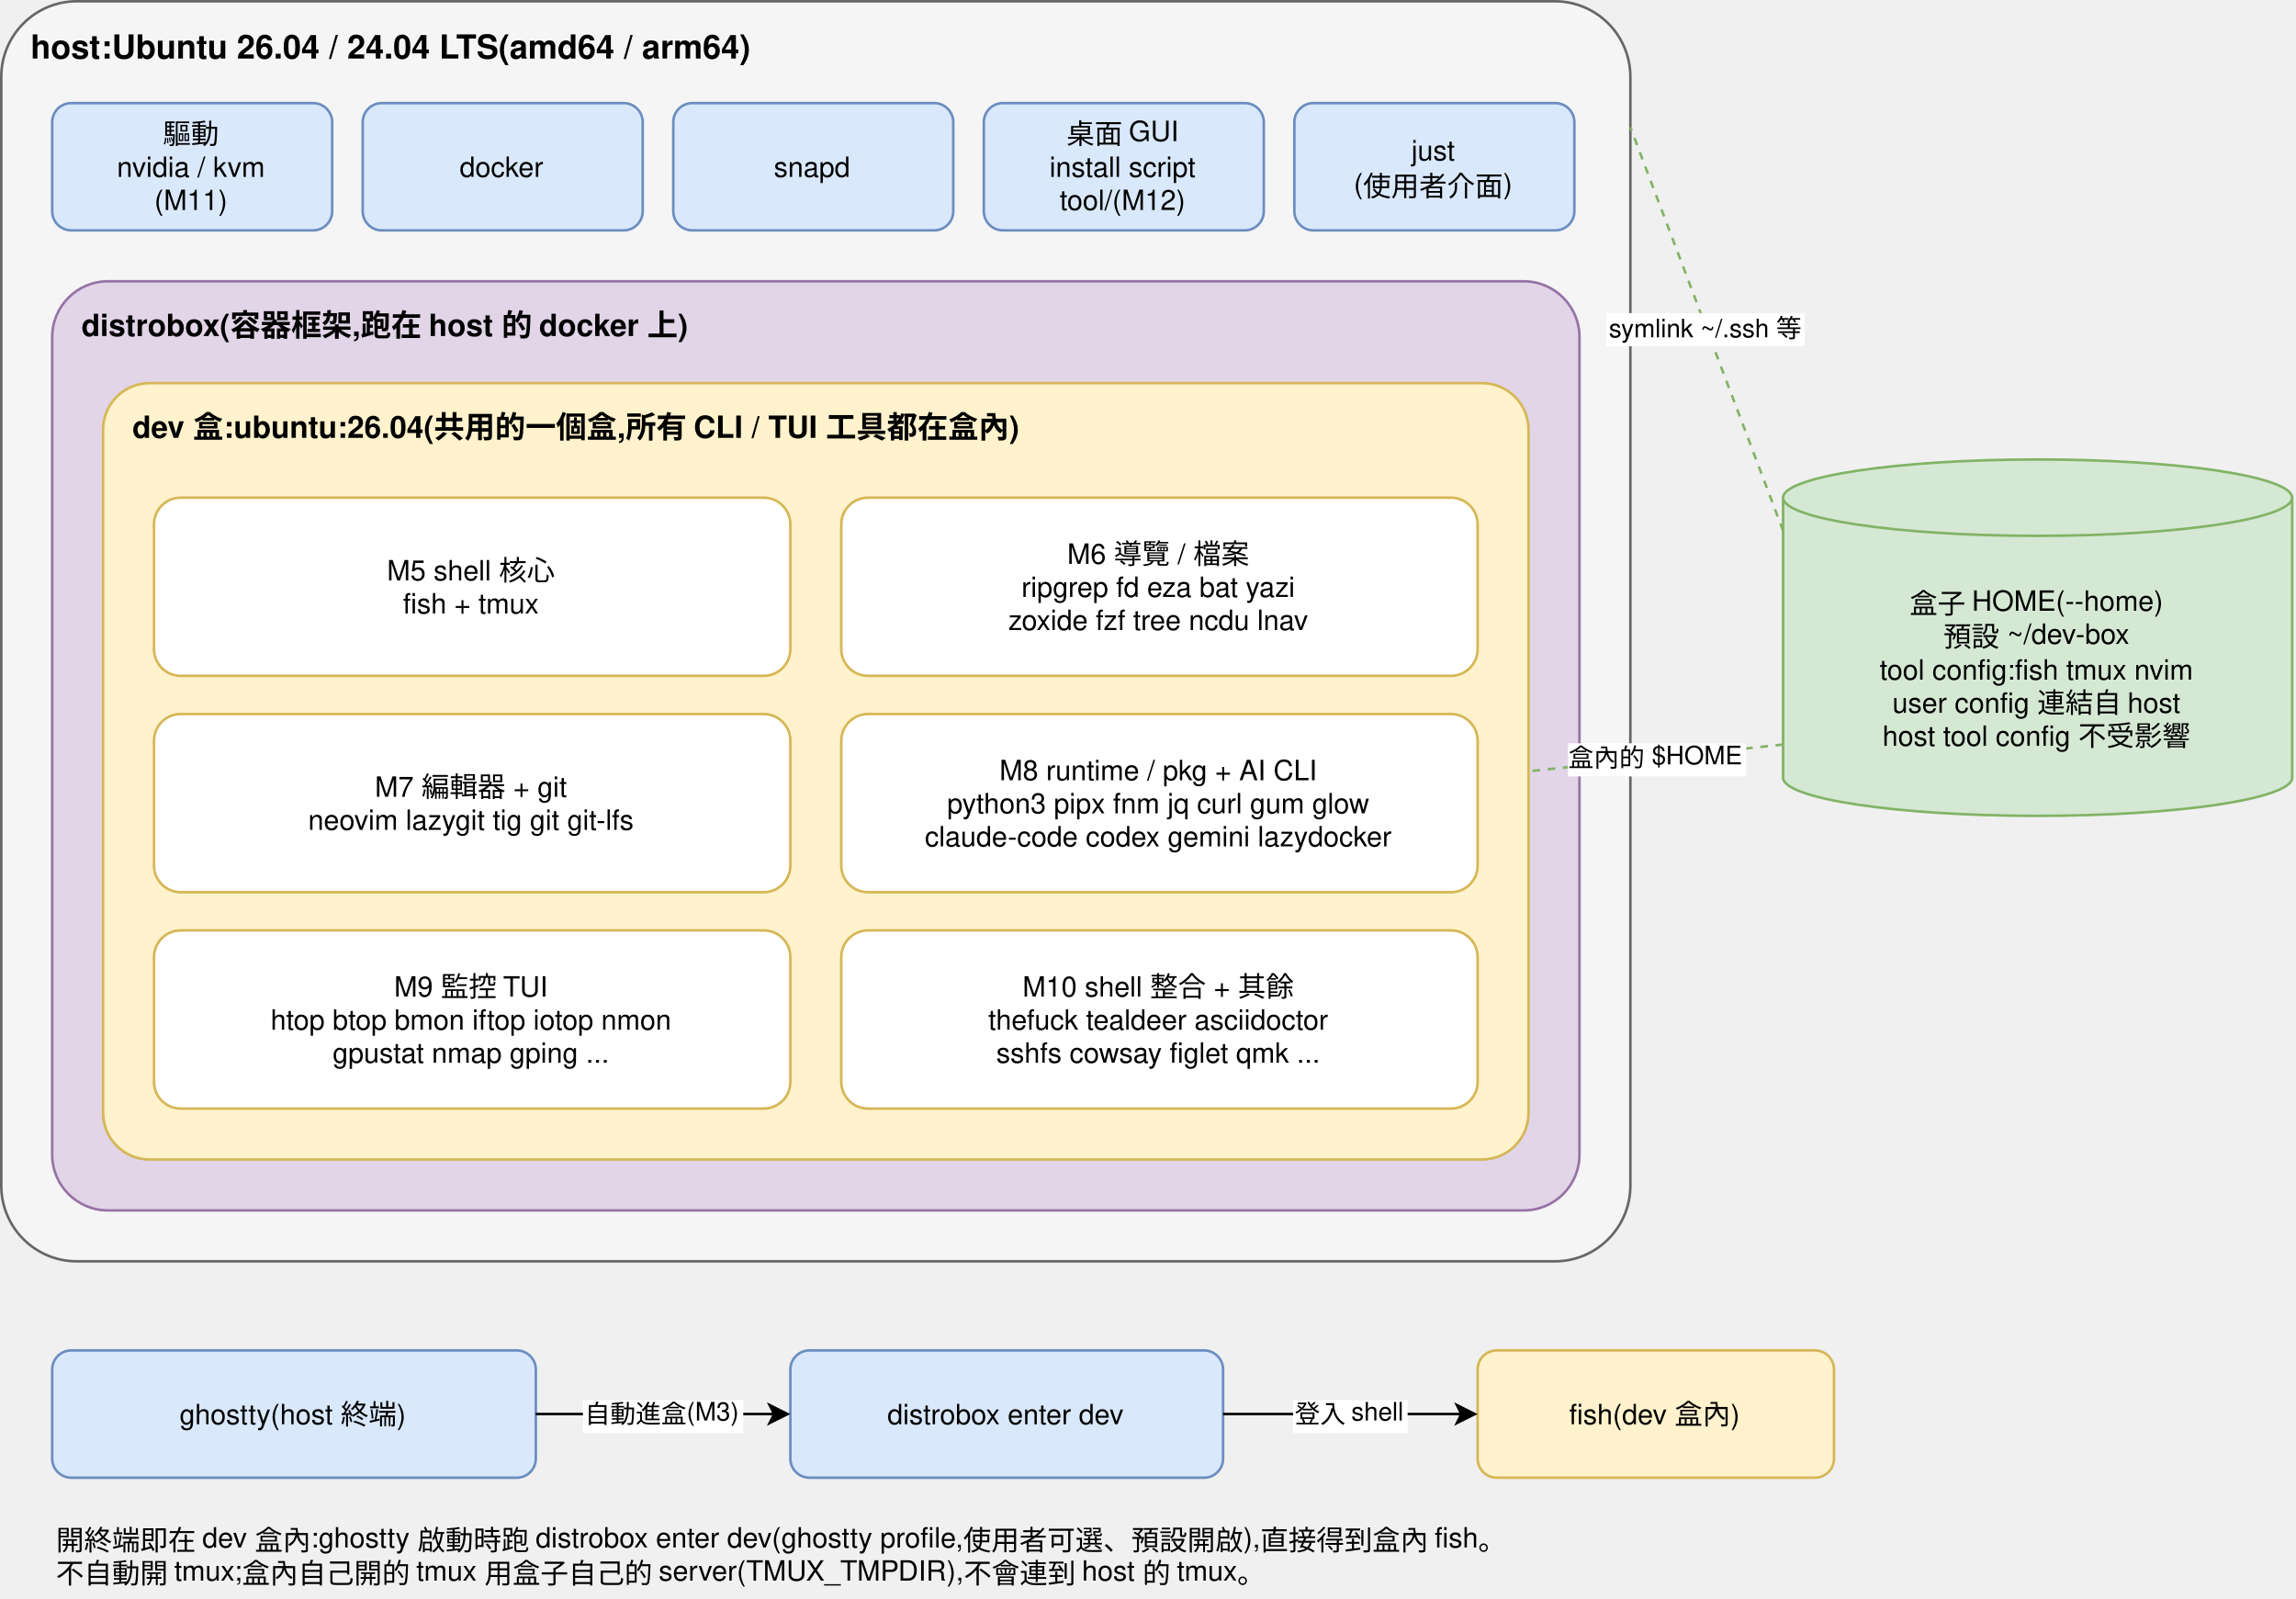
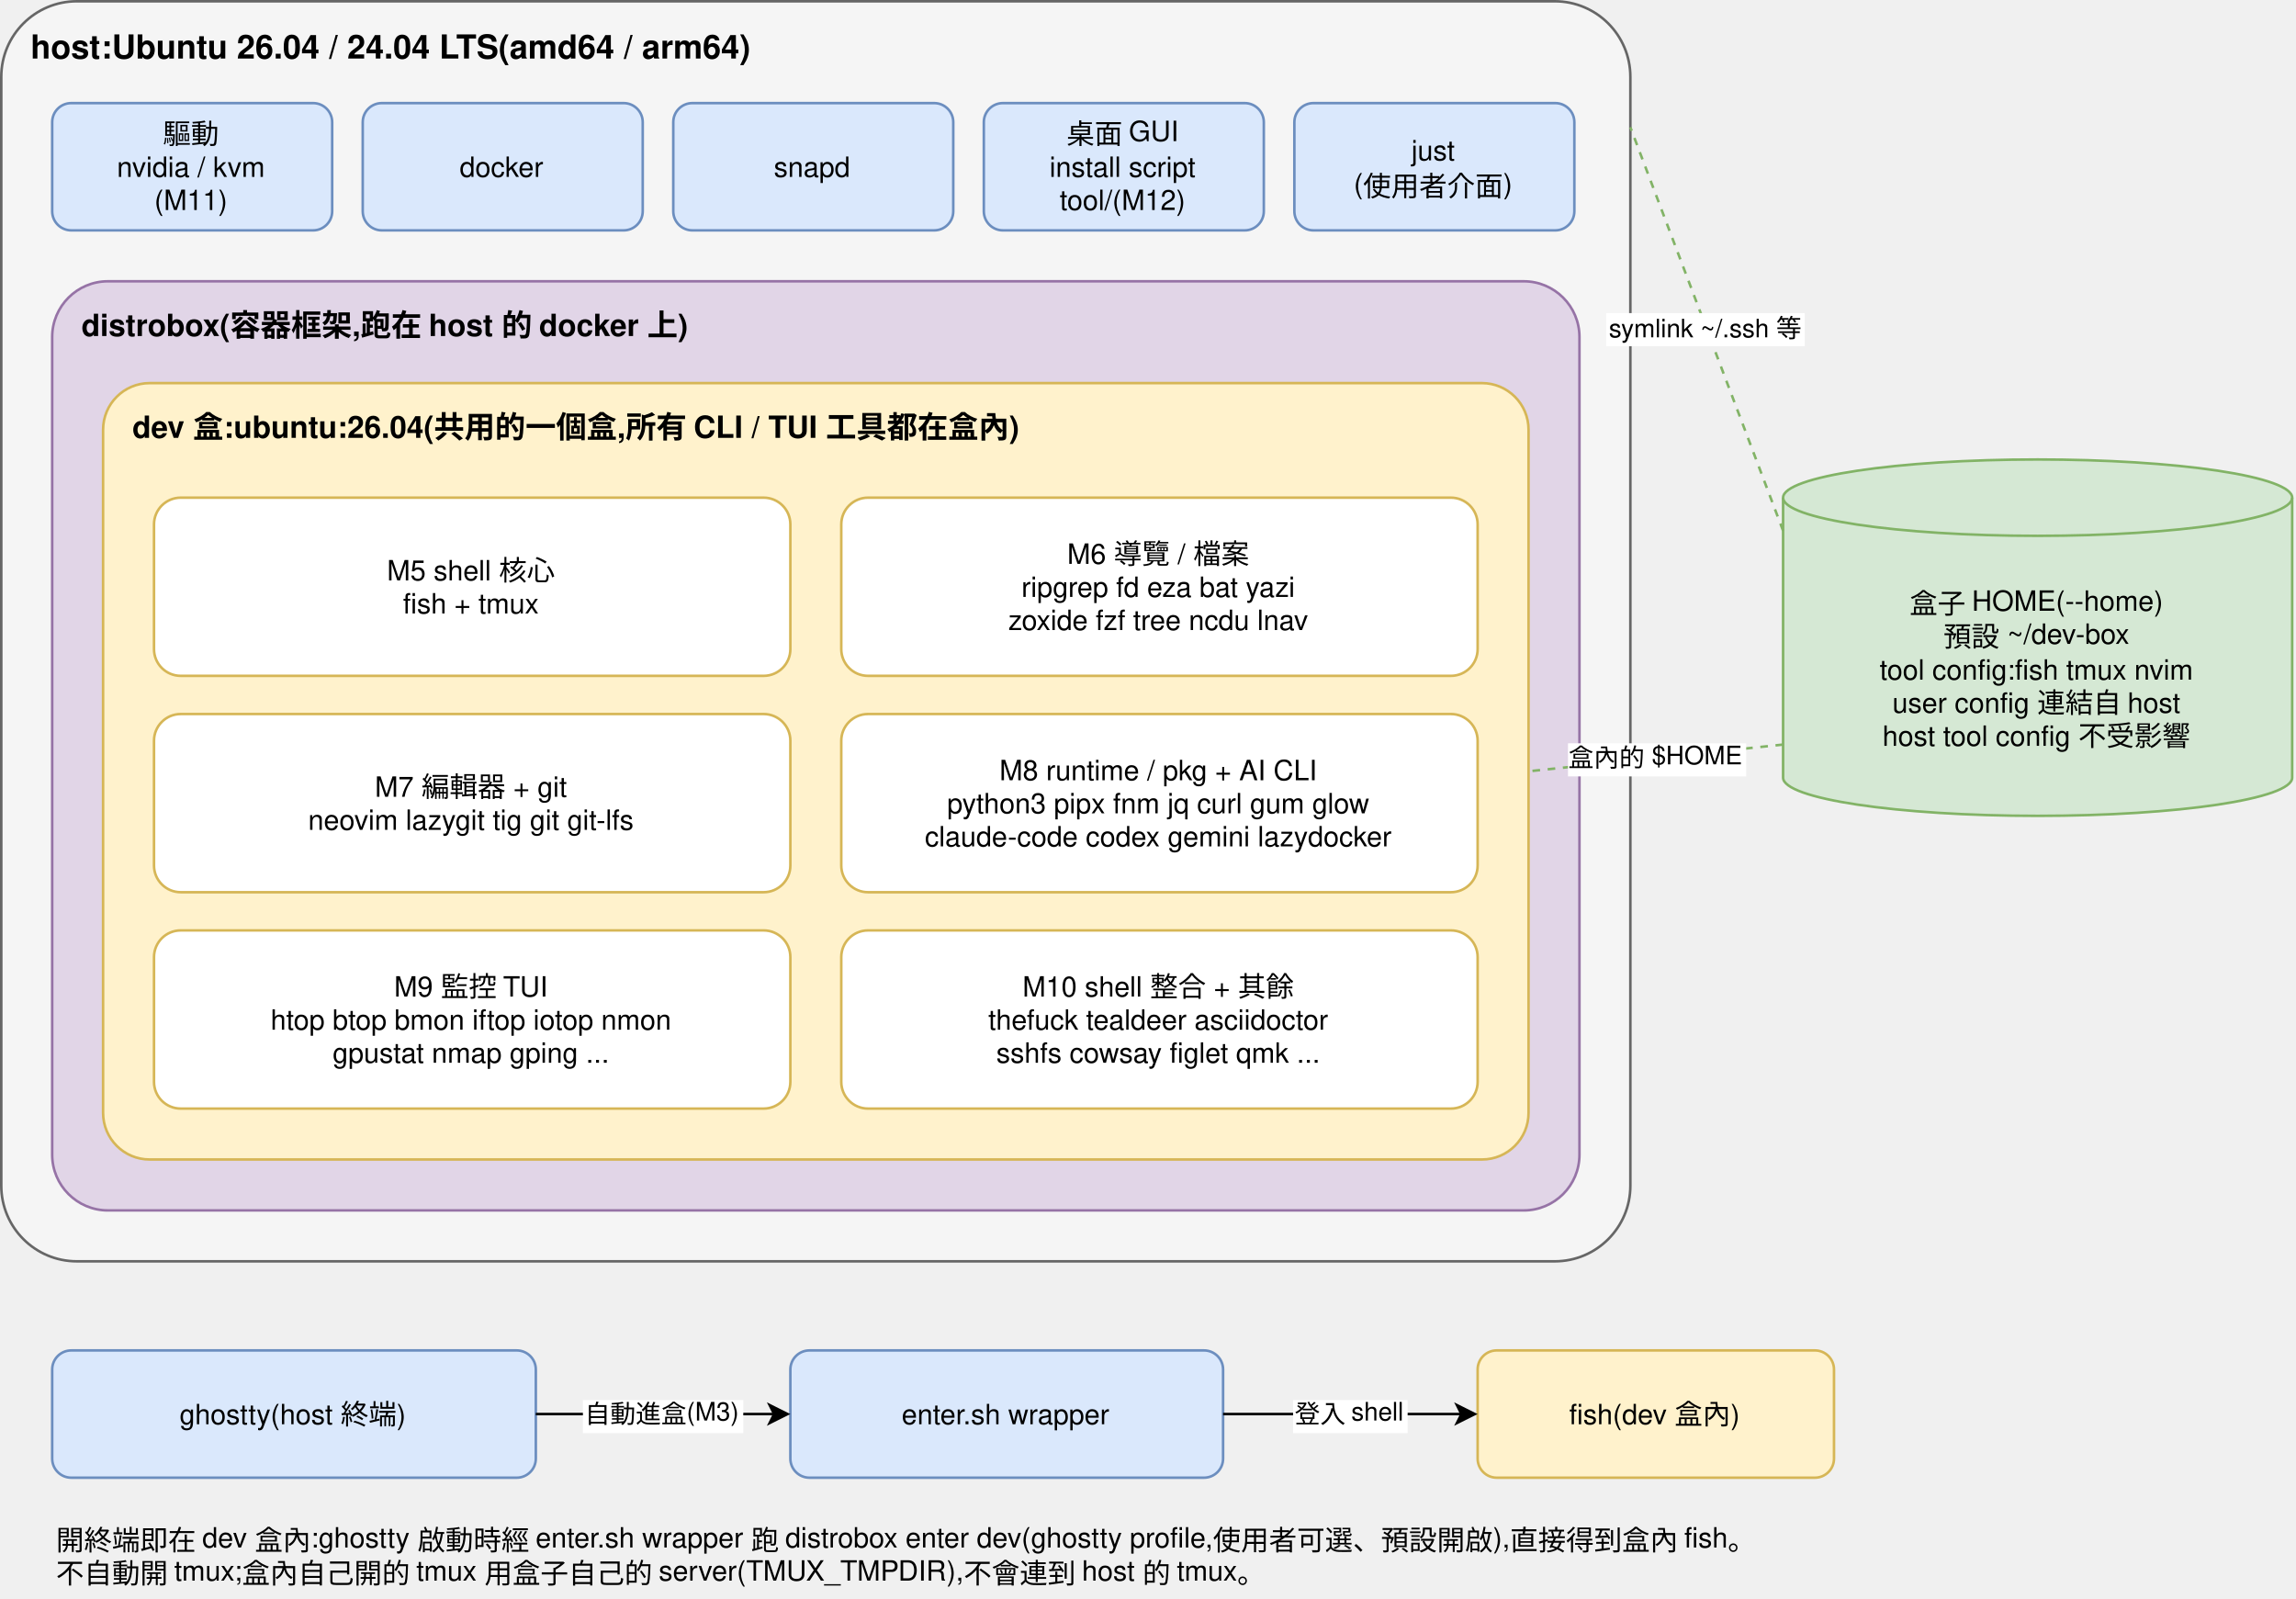
- <svg xmlns="http://www.w3.org/2000/svg" style="background: transparent; background-color: transparent; color-scheme: light dark;" version="1.1" width="902px" height="628px" viewBox="0 0 902 628" id="ge-svg-BQq7t_SlOgo97RJmdMSk" content="&lt;mxfile host=&quot;Electron&quot; agent=&quot;hand-authored&quot;&gt;&#10;  &lt;diagram id=&quot;architecture&quot; name=&quot;architecture&quot;&gt;&#10;    &lt;mxGraphModel grid=&quot;0&quot; gridSize=&quot;10&quot; guides=&quot;1&quot; tooltips=&quot;1&quot; connect=&quot;1&quot; arrows=&quot;1&quot; fold=&quot;0&quot; page=&quot;0&quot; pageScale=&quot;1&quot; pageWidth=&quot;1169&quot; pageHeight=&quot;827&quot; math=&quot;0&quot; shadow=&quot;0&quot;&gt;&#10;      &lt;root&gt;&#10;        &lt;mxCell id=&quot;0&quot; /&gt;&#10;        &lt;mxCell id=&quot;1&quot; parent=&quot;0&quot; /&gt;&#10;        &lt;mxCell id=&quot;host&quot; parent=&quot;1&quot; style=&quot;rounded=1;arcSize=6;verticalAlign=top;align=left;spacingLeft=10;spacingTop=4;fillColor=#f5f5f5;strokeColor=#666666;fontStyle=1;fontSize=13;&quot; value=&quot;host:Ubuntu 26.04 / 24.04 LTS(amd64 / arm64)&quot; vertex=&quot;1&quot;&gt;&#10;          &lt;mxGeometry height=&quot;495&quot; width=&quot;640&quot; x=&quot;20&quot; y=&quot;20&quot; as=&quot;geometry&quot; /&gt;&#10;        &lt;/mxCell&gt;&#10;        &lt;mxCell id=&quot;h_driver&quot; parent=&quot;1&quot; style=&quot;rounded=1;fillColor=#dae8fc;strokeColor=#6c8ebf;fontSize=11;&quot; value=&quot;驅動&amp;#xa;nvidia / kvm&amp;#xa;(M11)&quot; vertex=&quot;1&quot;&gt;&#10;          &lt;mxGeometry height=&quot;50&quot; width=&quot;110&quot; x=&quot;40&quot; y=&quot;60&quot; as=&quot;geometry&quot; /&gt;&#10;        &lt;/mxCell&gt;&#10;        &lt;mxCell id=&quot;h_docker&quot; parent=&quot;1&quot; style=&quot;rounded=1;fillColor=#dae8fc;strokeColor=#6c8ebf;fontSize=11;&quot; value=&quot;docker&quot; vertex=&quot;1&quot;&gt;&#10;          &lt;mxGeometry height=&quot;50&quot; width=&quot;110&quot; x=&quot;162&quot; y=&quot;60&quot; as=&quot;geometry&quot; /&gt;&#10;        &lt;/mxCell&gt;&#10;        &lt;mxCell id=&quot;h_snapd&quot; parent=&quot;1&quot; style=&quot;rounded=1;fillColor=#dae8fc;strokeColor=#6c8ebf;fontSize=11;&quot; value=&quot;snapd&quot; vertex=&quot;1&quot;&gt;&#10;          &lt;mxGeometry height=&quot;50&quot; width=&quot;110&quot; x=&quot;284&quot; y=&quot;60&quot; as=&quot;geometry&quot; /&gt;&#10;        &lt;/mxCell&gt;&#10;        &lt;mxCell id=&quot;h_gui&quot; parent=&quot;1&quot; style=&quot;rounded=1;fillColor=#dae8fc;strokeColor=#6c8ebf;fontSize=11;&quot; value=&quot;桌面 GUI&amp;#xa;install script&amp;#xa;tool/(M12)&quot; vertex=&quot;1&quot;&gt;&#10;          &lt;mxGeometry height=&quot;50&quot; width=&quot;110&quot; x=&quot;406&quot; y=&quot;60&quot; as=&quot;geometry&quot; /&gt;&#10;        &lt;/mxCell&gt;&#10;        &lt;mxCell id=&quot;h_just&quot; parent=&quot;1&quot; style=&quot;rounded=1;fillColor=#dae8fc;strokeColor=#6c8ebf;fontSize=11;&quot; value=&quot;just&amp;#xa;(使用者介面)&quot; vertex=&quot;1&quot;&gt;&#10;          &lt;mxGeometry height=&quot;50&quot; width=&quot;110&quot; x=&quot;528&quot; y=&quot;60&quot; as=&quot;geometry&quot; /&gt;&#10;        &lt;/mxCell&gt;&#10;        &lt;mxCell id=&quot;distrobox&quot; parent=&quot;1&quot; style=&quot;rounded=1;arcSize=6;verticalAlign=top;align=left;spacingLeft=10;spacingTop=4;fillColor=#e1d5e7;strokeColor=#9673a6;fontStyle=1;fontSize=12;&quot; value=&quot;distrobox(容器框架,跑在 host 的 docker 上)&quot; vertex=&quot;1&quot;&gt;&#10;          &lt;mxGeometry height=&quot;365&quot; width=&quot;600&quot; x=&quot;40&quot; y=&quot;130&quot; as=&quot;geometry&quot; /&gt;&#10;        &lt;/mxCell&gt;&#10;        &lt;mxCell id=&quot;devbox&quot; parent=&quot;1&quot; style=&quot;rounded=1;arcSize=6;verticalAlign=top;align=left;spacingLeft=10;spacingTop=4;fillColor=#fff2cc;strokeColor=#d6b656;fontStyle=1;fontSize=12;&quot; value=&quot;dev 盒:ubuntu:26.04(共用的一個盒,所有 CLI / TUI 工具都在盒內)&quot; vertex=&quot;1&quot;&gt;&#10;          &lt;mxGeometry height=&quot;305&quot; width=&quot;560&quot; x=&quot;60&quot; y=&quot;170&quot; as=&quot;geometry&quot; /&gt;&#10;        &lt;/mxCell&gt;&#10;        &lt;mxCell id=&quot;m5&quot; parent=&quot;1&quot; style=&quot;rounded=1;fillColor=#ffffff;strokeColor=#d6b656;fontSize=11;&quot; value=&quot;M5 shell 核心&amp;#xa;fish + tmux&quot; vertex=&quot;1&quot;&gt;&#10;          &lt;mxGeometry height=&quot;70&quot; width=&quot;250&quot; x=&quot;80&quot; y=&quot;215&quot; as=&quot;geometry&quot; /&gt;&#10;        &lt;/mxCell&gt;&#10;        &lt;mxCell id=&quot;m6&quot; parent=&quot;1&quot; style=&quot;rounded=1;fillColor=#ffffff;strokeColor=#d6b656;fontSize=11;&quot; value=&quot;M6 導覽 / 檔案&amp;#xa;ripgrep fd eza bat yazi&amp;#xa;zoxide fzf tree ncdu lnav&quot; vertex=&quot;1&quot;&gt;&#10;          &lt;mxGeometry height=&quot;70&quot; width=&quot;250&quot; x=&quot;350&quot; y=&quot;215&quot; as=&quot;geometry&quot; /&gt;&#10;        &lt;/mxCell&gt;&#10;        &lt;mxCell id=&quot;m7&quot; parent=&quot;1&quot; style=&quot;rounded=1;fillColor=#ffffff;strokeColor=#d6b656;fontSize=11;&quot; value=&quot;M7 編輯器 + git&amp;#xa;neovim lazygit tig git git-lfs&quot; vertex=&quot;1&quot;&gt;&#10;          &lt;mxGeometry height=&quot;70&quot; width=&quot;250&quot; x=&quot;80&quot; y=&quot;300&quot; as=&quot;geometry&quot; /&gt;&#10;        &lt;/mxCell&gt;&#10;        &lt;mxCell id=&quot;m8&quot; parent=&quot;1&quot; style=&quot;rounded=1;fillColor=#ffffff;strokeColor=#d6b656;fontSize=11;&quot; value=&quot;M8 runtime / pkg + AI CLI&amp;#xa;python3 pipx fnm jq curl gum glow&amp;#xa;claude-code codex gemini lazydocker&quot; vertex=&quot;1&quot;&gt;&#10;          &lt;mxGeometry height=&quot;70&quot; width=&quot;250&quot; x=&quot;350&quot; y=&quot;300&quot; as=&quot;geometry&quot; /&gt;&#10;        &lt;/mxCell&gt;&#10;        &lt;mxCell id=&quot;m9&quot; parent=&quot;1&quot; style=&quot;rounded=1;fillColor=#ffffff;strokeColor=#d6b656;fontSize=11;&quot; value=&quot;M9 監控 TUI&amp;#xa;htop btop bmon iftop iotop nmon&amp;#xa;gpustat nmap gping ...&quot; vertex=&quot;1&quot;&gt;&#10;          &lt;mxGeometry height=&quot;70&quot; width=&quot;250&quot; x=&quot;80&quot; y=&quot;385&quot; as=&quot;geometry&quot; /&gt;&#10;        &lt;/mxCell&gt;&#10;        &lt;mxCell id=&quot;m10&quot; parent=&quot;1&quot; style=&quot;rounded=1;fillColor=#ffffff;strokeColor=#d6b656;fontSize=11;&quot; value=&quot;M10 shell 整合 + 其餘&amp;#xa;thefuck tealdeer asciidoctor&amp;#xa;sshfs cowsay figlet qmk ...&quot; vertex=&quot;1&quot;&gt;&#10;          &lt;mxGeometry height=&quot;70&quot; width=&quot;250&quot; x=&quot;350&quot; y=&quot;385&quot; as=&quot;geometry&quot; /&gt;&#10;        &lt;/mxCell&gt;&#10;        &lt;mxCell id=&quot;home&quot; parent=&quot;1&quot; style=&quot;shape=cylinder3;boundedLbl=1;backgroundOutline=1;size=15;fillColor=#d5e8d4;strokeColor=#82b366;fontSize=11;&quot; value=&quot;盒子 HOME(--home)&amp;#xa;預設 ~/dev-box&amp;#xa;tool config:fish tmux nvim&amp;#xa;user config 連結自 host&amp;#xa;host tool config 不受影響&quot; vertex=&quot;1&quot;&gt;&#10;          &lt;mxGeometry height=&quot;140&quot; width=&quot;200&quot; x=&quot;720&quot; y=&quot;200&quot; as=&quot;geometry&quot; /&gt;&#10;        &lt;/mxCell&gt;&#10;        &lt;mxCell id=&quot;e_home_host&quot; edge=&quot;1&quot; parent=&quot;1&quot; source=&quot;home&quot; style=&quot;dashed=1;endArrow=none;startArrow=none;fontSize=10;exitX=0;exitY=0.2;exitDx=0;exitDy=0;entryX=1;entryY=0.1;entryDx=0;entryDy=0;strokeColor=#82b366;&quot; target=&quot;host&quot; value=&quot;symlink ~/.ssh 等&quot;&gt;&#10;          &lt;mxGeometry relative=&quot;1&quot; as=&quot;geometry&quot; /&gt;&#10;        &lt;/mxCell&gt;&#10;        &lt;mxCell id=&quot;e_home_box&quot; edge=&quot;1&quot; parent=&quot;1&quot; source=&quot;home&quot; style=&quot;dashed=1;endArrow=none;startArrow=none;fontSize=10;exitX=0;exitY=0.8;exitDx=0;exitDy=0;entryX=1;entryY=0.5;entryDx=0;entryDy=0;strokeColor=#82b366;&quot; target=&quot;devbox&quot; value=&quot;盒內的 $HOME&quot;&gt;&#10;          &lt;mxGeometry relative=&quot;1&quot; as=&quot;geometry&quot; /&gt;&#10;        &lt;/mxCell&gt;&#10;        &lt;mxCell id=&quot;t_ghostty&quot; parent=&quot;1&quot; style=&quot;rounded=1;fillColor=#dae8fc;strokeColor=#6c8ebf;fontSize=11;&quot; value=&quot;ghostty(host 終端)&quot; vertex=&quot;1&quot;&gt;&#10;          &lt;mxGeometry height=&quot;50&quot; width=&quot;190&quot; x=&quot;40&quot; y=&quot;550&quot; as=&quot;geometry&quot; /&gt;&#10;        &lt;/mxCell&gt;&#10;        &lt;mxCell id=&quot;t_enter&quot; parent=&quot;1&quot; style=&quot;rounded=1;fillColor=#dae8fc;strokeColor=#6c8ebf;fontSize=11;&quot; value=&quot;distrobox enter dev&quot; vertex=&quot;1&quot;&gt;&#10;          &lt;mxGeometry height=&quot;50&quot; width=&quot;170&quot; x=&quot;330&quot; y=&quot;550&quot; as=&quot;geometry&quot; /&gt;&#10;        &lt;/mxCell&gt;&#10;        &lt;mxCell id=&quot;t_fish&quot; parent=&quot;1&quot; style=&quot;rounded=1;fillColor=#fff2cc;strokeColor=#d6b656;fontSize=11;&quot; value=&quot;fish(dev 盒內)&quot; vertex=&quot;1&quot;&gt;&#10;          &lt;mxGeometry height=&quot;50&quot; width=&quot;140&quot; x=&quot;600&quot; y=&quot;550&quot; as=&quot;geometry&quot; /&gt;&#10;        &lt;/mxCell&gt;&#10;        &lt;mxCell id=&quot;e_t1&quot; edge=&quot;1&quot; parent=&quot;1&quot; source=&quot;t_ghostty&quot; style=&quot;endArrow=classic;fontSize=10;&quot; target=&quot;t_enter&quot; value=&quot;自動進盒(M3)&quot;&gt;&#10;          &lt;mxGeometry relative=&quot;1&quot; as=&quot;geometry&quot; /&gt;&#10;        &lt;/mxCell&gt;&#10;        &lt;mxCell id=&quot;e_t2&quot; edge=&quot;1&quot; parent=&quot;1&quot; source=&quot;t_enter&quot; style=&quot;endArrow=classic;fontSize=10;&quot; target=&quot;t_fish&quot; value=&quot;登入 shell&quot;&gt;&#10;          &lt;mxGeometry relative=&quot;1&quot; as=&quot;geometry&quot; /&gt;&#10;        &lt;/mxCell&gt;&#10;        &lt;mxCell id=&quot;t_note&quot; parent=&quot;1&quot; style=&quot;text;align=left;verticalAlign=top;fontSize=11;&quot; value=&quot;開終端即在 dev 盒內:ghostty 啟動時跑 distrobox enter dev(ghostty profile,使用者可選、預設開啟),直接得到盒內 fish。&amp;#xa;不自動開 tmux;盒內自己開的 tmux 用盒子自己的 server(TMUX_TMPDIR),不會連到 host 的 tmux。&quot; vertex=&quot;1&quot;&gt;&#10;          &lt;mxGeometry height=&quot;34&quot; width=&quot;700&quot; x=&quot;40&quot; y=&quot;612&quot; as=&quot;geometry&quot; /&gt;&#10;        &lt;/mxCell&gt;&#10;      &lt;/root&gt;&#10;    &lt;/mxGraphModel&gt;&#10;  &lt;/diagram&gt;&#10;&lt;/mxfile&gt;&#10;">
+ <svg xmlns="http://www.w3.org/2000/svg" style="background: transparent; background-color: transparent; color-scheme: light dark;" version="1.1" width="902px" height="628px" viewBox="0 0 902 628" id="ge-svg-BQq7t_SlOgo97RJmdMSk" content="&lt;mxfile host=&quot;Electron&quot; agent=&quot;hand-authored&quot;&gt;&#10;  &lt;diagram id=&quot;architecture&quot; name=&quot;architecture&quot;&gt;&#10;    &lt;mxGraphModel grid=&quot;0&quot; gridSize=&quot;10&quot; guides=&quot;1&quot; tooltips=&quot;1&quot; connect=&quot;1&quot; arrows=&quot;1&quot; fold=&quot;0&quot; page=&quot;0&quot; pageScale=&quot;1&quot; pageWidth=&quot;1169&quot; pageHeight=&quot;827&quot; math=&quot;0&quot; shadow=&quot;0&quot;&gt;&#10;      &lt;root&gt;&#10;        &lt;mxCell id=&quot;0&quot; /&gt;&#10;        &lt;mxCell id=&quot;1&quot; parent=&quot;0&quot; /&gt;&#10;        &lt;mxCell id=&quot;host&quot; parent=&quot;1&quot; style=&quot;rounded=1;arcSize=6;verticalAlign=top;align=left;spacingLeft=10;spacingTop=4;fillColor=#f5f5f5;strokeColor=#666666;fontStyle=1;fontSize=13;&quot; value=&quot;host:Ubuntu 26.04 / 24.04 LTS(amd64 / arm64)&quot; vertex=&quot;1&quot;&gt;&#10;          &lt;mxGeometry height=&quot;495&quot; width=&quot;640&quot; x=&quot;20&quot; y=&quot;20&quot; as=&quot;geometry&quot; /&gt;&#10;        &lt;/mxCell&gt;&#10;        &lt;mxCell id=&quot;h_driver&quot; parent=&quot;1&quot; style=&quot;rounded=1;fillColor=#dae8fc;strokeColor=#6c8ebf;fontSize=11;&quot; value=&quot;驅動&amp;#xa;nvidia / kvm&amp;#xa;(M11)&quot; vertex=&quot;1&quot;&gt;&#10;          &lt;mxGeometry height=&quot;50&quot; width=&quot;110&quot; x=&quot;40&quot; y=&quot;60&quot; as=&quot;geometry&quot; /&gt;&#10;        &lt;/mxCell&gt;&#10;        &lt;mxCell id=&quot;h_docker&quot; parent=&quot;1&quot; style=&quot;rounded=1;fillColor=#dae8fc;strokeColor=#6c8ebf;fontSize=11;&quot; value=&quot;docker&quot; vertex=&quot;1&quot;&gt;&#10;          &lt;mxGeometry height=&quot;50&quot; width=&quot;110&quot; x=&quot;162&quot; y=&quot;60&quot; as=&quot;geometry&quot; /&gt;&#10;        &lt;/mxCell&gt;&#10;        &lt;mxCell id=&quot;h_snapd&quot; parent=&quot;1&quot; style=&quot;rounded=1;fillColor=#dae8fc;strokeColor=#6c8ebf;fontSize=11;&quot; value=&quot;snapd&quot; vertex=&quot;1&quot;&gt;&#10;          &lt;mxGeometry height=&quot;50&quot; width=&quot;110&quot; x=&quot;284&quot; y=&quot;60&quot; as=&quot;geometry&quot; /&gt;&#10;        &lt;/mxCell&gt;&#10;        &lt;mxCell id=&quot;h_gui&quot; parent=&quot;1&quot; style=&quot;rounded=1;fillColor=#dae8fc;strokeColor=#6c8ebf;fontSize=11;&quot; value=&quot;桌面 GUI&amp;#xa;install script&amp;#xa;tool/(M12)&quot; vertex=&quot;1&quot;&gt;&#10;          &lt;mxGeometry height=&quot;50&quot; width=&quot;110&quot; x=&quot;406&quot; y=&quot;60&quot; as=&quot;geometry&quot; /&gt;&#10;        &lt;/mxCell&gt;&#10;        &lt;mxCell id=&quot;h_just&quot; parent=&quot;1&quot; style=&quot;rounded=1;fillColor=#dae8fc;strokeColor=#6c8ebf;fontSize=11;&quot; value=&quot;just&amp;#xa;(使用者介面)&quot; vertex=&quot;1&quot;&gt;&#10;          &lt;mxGeometry height=&quot;50&quot; width=&quot;110&quot; x=&quot;528&quot; y=&quot;60&quot; as=&quot;geometry&quot; /&gt;&#10;        &lt;/mxCell&gt;&#10;        &lt;mxCell id=&quot;distrobox&quot; parent=&quot;1&quot; style=&quot;rounded=1;arcSize=6;verticalAlign=top;align=left;spacingLeft=10;spacingTop=4;fillColor=#e1d5e7;strokeColor=#9673a6;fontStyle=1;fontSize=12;&quot; value=&quot;distrobox(容器框架,跑在 host 的 docker 上)&quot; vertex=&quot;1&quot;&gt;&#10;          &lt;mxGeometry height=&quot;365&quot; width=&quot;600&quot; x=&quot;40&quot; y=&quot;130&quot; as=&quot;geometry&quot; /&gt;&#10;        &lt;/mxCell&gt;&#10;        &lt;mxCell id=&quot;devbox&quot; parent=&quot;1&quot; style=&quot;rounded=1;arcSize=6;verticalAlign=top;align=left;spacingLeft=10;spacingTop=4;fillColor=#fff2cc;strokeColor=#d6b656;fontStyle=1;fontSize=12;&quot; value=&quot;dev 盒:ubuntu:26.04(共用的一個盒,所有 CLI / TUI 工具都在盒內)&quot; vertex=&quot;1&quot;&gt;&#10;          &lt;mxGeometry height=&quot;305&quot; width=&quot;560&quot; x=&quot;60&quot; y=&quot;170&quot; as=&quot;geometry&quot; /&gt;&#10;        &lt;/mxCell&gt;&#10;        &lt;mxCell id=&quot;m5&quot; parent=&quot;1&quot; style=&quot;rounded=1;fillColor=#ffffff;strokeColor=#d6b656;fontSize=11;&quot; value=&quot;M5 shell 核心&amp;#xa;fish + tmux&quot; vertex=&quot;1&quot;&gt;&#10;          &lt;mxGeometry height=&quot;70&quot; width=&quot;250&quot; x=&quot;80&quot; y=&quot;215&quot; as=&quot;geometry&quot; /&gt;&#10;        &lt;/mxCell&gt;&#10;        &lt;mxCell id=&quot;m6&quot; parent=&quot;1&quot; style=&quot;rounded=1;fillColor=#ffffff;strokeColor=#d6b656;fontSize=11;&quot; value=&quot;M6 導覽 / 檔案&amp;#xa;ripgrep fd eza bat yazi&amp;#xa;zoxide fzf tree ncdu lnav&quot; vertex=&quot;1&quot;&gt;&#10;          &lt;mxGeometry height=&quot;70&quot; width=&quot;250&quot; x=&quot;350&quot; y=&quot;215&quot; as=&quot;geometry&quot; /&gt;&#10;        &lt;/mxCell&gt;&#10;        &lt;mxCell id=&quot;m7&quot; parent=&quot;1&quot; style=&quot;rounded=1;fillColor=#ffffff;strokeColor=#d6b656;fontSize=11;&quot; value=&quot;M7 編輯器 + git&amp;#xa;neovim lazygit tig git git-lfs&quot; vertex=&quot;1&quot;&gt;&#10;          &lt;mxGeometry height=&quot;70&quot; width=&quot;250&quot; x=&quot;80&quot; y=&quot;300&quot; as=&quot;geometry&quot; /&gt;&#10;        &lt;/mxCell&gt;&#10;        &lt;mxCell id=&quot;m8&quot; parent=&quot;1&quot; style=&quot;rounded=1;fillColor=#ffffff;strokeColor=#d6b656;fontSize=11;&quot; value=&quot;M8 runtime / pkg + AI CLI&amp;#xa;python3 pipx fnm jq curl gum glow&amp;#xa;claude-code codex gemini lazydocker&quot; vertex=&quot;1&quot;&gt;&#10;          &lt;mxGeometry height=&quot;70&quot; width=&quot;250&quot; x=&quot;350&quot; y=&quot;300&quot; as=&quot;geometry&quot; /&gt;&#10;        &lt;/mxCell&gt;&#10;        &lt;mxCell id=&quot;m9&quot; parent=&quot;1&quot; style=&quot;rounded=1;fillColor=#ffffff;strokeColor=#d6b656;fontSize=11;&quot; value=&quot;M9 監控 TUI&amp;#xa;htop btop bmon iftop iotop nmon&amp;#xa;gpustat nmap gping ...&quot; vertex=&quot;1&quot;&gt;&#10;          &lt;mxGeometry height=&quot;70&quot; width=&quot;250&quot; x=&quot;80&quot; y=&quot;385&quot; as=&quot;geometry&quot; /&gt;&#10;        &lt;/mxCell&gt;&#10;        &lt;mxCell id=&quot;m10&quot; parent=&quot;1&quot; style=&quot;rounded=1;fillColor=#ffffff;strokeColor=#d6b656;fontSize=11;&quot; value=&quot;M10 shell 整合 + 其餘&amp;#xa;thefuck tealdeer asciidoctor&amp;#xa;sshfs cowsay figlet qmk ...&quot; vertex=&quot;1&quot;&gt;&#10;          &lt;mxGeometry height=&quot;70&quot; width=&quot;250&quot; x=&quot;350&quot; y=&quot;385&quot; as=&quot;geometry&quot; /&gt;&#10;        &lt;/mxCell&gt;&#10;        &lt;mxCell id=&quot;home&quot; parent=&quot;1&quot; style=&quot;shape=cylinder3;boundedLbl=1;backgroundOutline=1;size=15;fillColor=#d5e8d4;strokeColor=#82b366;fontSize=11;&quot; value=&quot;盒子 HOME(--home)&amp;#xa;預設 ~/dev-box&amp;#xa;tool config:fish tmux nvim&amp;#xa;user config 連結自 host&amp;#xa;host tool config 不受影響&quot; vertex=&quot;1&quot;&gt;&#10;          &lt;mxGeometry height=&quot;140&quot; width=&quot;200&quot; x=&quot;720&quot; y=&quot;200&quot; as=&quot;geometry&quot; /&gt;&#10;        &lt;/mxCell&gt;&#10;        &lt;mxCell id=&quot;e_home_host&quot; edge=&quot;1&quot; parent=&quot;1&quot; source=&quot;home&quot; style=&quot;dashed=1;endArrow=none;startArrow=none;fontSize=10;exitX=0;exitY=0.2;exitDx=0;exitDy=0;entryX=1;entryY=0.1;entryDx=0;entryDy=0;strokeColor=#82b366;&quot; target=&quot;host&quot; value=&quot;symlink ~/.ssh 等&quot;&gt;&#10;          &lt;mxGeometry relative=&quot;1&quot; as=&quot;geometry&quot; /&gt;&#10;        &lt;/mxCell&gt;&#10;        &lt;mxCell id=&quot;e_home_box&quot; edge=&quot;1&quot; parent=&quot;1&quot; source=&quot;home&quot; style=&quot;dashed=1;endArrow=none;startArrow=none;fontSize=10;exitX=0;exitY=0.8;exitDx=0;exitDy=0;entryX=1;entryY=0.5;entryDx=0;entryDy=0;strokeColor=#82b366;&quot; target=&quot;devbox&quot; value=&quot;盒內的 $HOME&quot;&gt;&#10;          &lt;mxGeometry relative=&quot;1&quot; as=&quot;geometry&quot; /&gt;&#10;        &lt;/mxCell&gt;&#10;        &lt;mxCell id=&quot;t_ghostty&quot; parent=&quot;1&quot; style=&quot;rounded=1;fillColor=#dae8fc;strokeColor=#6c8ebf;fontSize=11;&quot; value=&quot;ghostty(host 終端)&quot; vertex=&quot;1&quot;&gt;&#10;          &lt;mxGeometry height=&quot;50&quot; width=&quot;190&quot; x=&quot;40&quot; y=&quot;550&quot; as=&quot;geometry&quot; /&gt;&#10;        &lt;/mxCell&gt;&#10;        &lt;mxCell id=&quot;t_enter&quot; parent=&quot;1&quot; style=&quot;rounded=1;fillColor=#dae8fc;strokeColor=#6c8ebf;fontSize=11;&quot; value=&quot;enter.sh wrapper&quot; vertex=&quot;1&quot;&gt;&#10;          &lt;mxGeometry height=&quot;50&quot; width=&quot;170&quot; x=&quot;330&quot; y=&quot;550&quot; as=&quot;geometry&quot; /&gt;&#10;        &lt;/mxCell&gt;&#10;        &lt;mxCell id=&quot;t_fish&quot; parent=&quot;1&quot; style=&quot;rounded=1;fillColor=#fff2cc;strokeColor=#d6b656;fontSize=11;&quot; value=&quot;fish(dev 盒內)&quot; vertex=&quot;1&quot;&gt;&#10;          &lt;mxGeometry height=&quot;50&quot; width=&quot;140&quot; x=&quot;600&quot; y=&quot;550&quot; as=&quot;geometry&quot; /&gt;&#10;        &lt;/mxCell&gt;&#10;        &lt;mxCell id=&quot;e_t1&quot; edge=&quot;1&quot; parent=&quot;1&quot; source=&quot;t_ghostty&quot; style=&quot;endArrow=classic;fontSize=10;&quot; target=&quot;t_enter&quot; value=&quot;自動進盒(M3)&quot;&gt;&#10;          &lt;mxGeometry relative=&quot;1&quot; as=&quot;geometry&quot; /&gt;&#10;        &lt;/mxCell&gt;&#10;        &lt;mxCell id=&quot;e_t2&quot; edge=&quot;1&quot; parent=&quot;1&quot; source=&quot;t_enter&quot; style=&quot;endArrow=classic;fontSize=10;&quot; target=&quot;t_fish&quot; value=&quot;登入 shell&quot;&gt;&#10;          &lt;mxGeometry relative=&quot;1&quot; as=&quot;geometry&quot; /&gt;&#10;        &lt;/mxCell&gt;&#10;        &lt;mxCell id=&quot;t_note&quot; parent=&quot;1&quot; style=&quot;text;align=left;verticalAlign=top;fontSize=11;&quot; value=&quot;開終端即在 dev 盒內:ghostty 啟動時經 enter.sh wrapper 跑 distrobox enter dev(ghostty profile,使用者可選、預設開啟),直接得到盒內 fish。&amp;#xa;不自動開 tmux;盒內自己開的 tmux 用盒子自己的 server(TMUX_TMPDIR),不會連到 host 的 tmux。&quot; vertex=&quot;1&quot;&gt;&#10;          &lt;mxGeometry height=&quot;34&quot; width=&quot;700&quot; x=&quot;40&quot; y=&quot;612&quot; as=&quot;geometry&quot; /&gt;&#10;        &lt;/mxCell&gt;&#10;      &lt;/root&gt;&#10;    &lt;/mxGraphModel&gt;&#10;  &lt;/diagram&gt;&#10;&lt;/mxfile&gt;&#10;">
  <style type="text/css">@supports (color: light-dark(#000, #fff)) { #ge-svg-BQq7t_SlOgo97RJmdMSk { --ge-adaptive-bg: light-dark(#ffffff, var(--ge-dark-color, #121212)); } }</style>
  <defs />
  <g>
    <g data-cell-id="0">
      <g data-cell-id="1">
        <g data-cell-id="host">
          <g transform="translate(0.5,0.5)">
            <rect x="0" y="0" width="640" height="495" rx="29.7" ry="29.7" fill="#f5f5f5" stroke="#666666" pointer-events="all" style="fill: light-dark(rgb(245, 245, 245), rgb(26, 26, 26)); stroke: light-dark(rgb(102, 102, 102), rgb(149, 149, 149));" />
          </g>
          <g>
            <g fill="#000000" font-family="Helvetica" font-weight="bold" text-anchor="start" font-size="13px" style="fill: light-dark(rgb(0, 0, 0), rgb(255, 255, 255));">
              <text x="12" y="23">host:Ubuntu 26.04 / 24.04 LTS(amd64 / arm64)</text>
            </g>
          </g>
        </g>
        <g data-cell-id="h_driver">
          <g transform="translate(0.5,0.5)">
            <rect x="20" y="40" width="110" height="50" rx="7.5" ry="7.5" fill="#dae8fc" stroke="#6c8ebf" pointer-events="all" style="fill: light-dark(rgb(218, 232, 252), rgb(29, 41, 59)); stroke: light-dark(rgb(108, 142, 191), rgb(92, 121, 163));" />
          </g>
          <g>
            <g fill="#000000" font-family="Helvetica" text-anchor="middle" font-size="11px" style="fill: light-dark(rgb(0, 0, 0), rgb(255, 255, 255));">
              <text x="75" y="56.5">驅動</text>
              <text x="75" y="69.5">nvidia / kvm</text>
              <text x="75" y="82.5">(M11)</text>
            </g>
          </g>
        </g>
        <g data-cell-id="h_docker">
          <g transform="translate(0.5,0.5)">
            <rect x="142" y="40" width="110" height="50" rx="7.5" ry="7.5" fill="#dae8fc" stroke="#6c8ebf" pointer-events="all" style="fill: light-dark(rgb(218, 232, 252), rgb(29, 41, 59)); stroke: light-dark(rgb(108, 142, 191), rgb(92, 121, 163));" />
          </g>
          <g>
            <g fill="#000000" font-family="Helvetica" text-anchor="middle" font-size="11px" style="fill: light-dark(rgb(0, 0, 0), rgb(255, 255, 255));">
              <text x="197" y="69.5">docker</text>
            </g>
          </g>
        </g>
        <g data-cell-id="h_snapd">
          <g transform="translate(0.5,0.5)">
            <rect x="264" y="40" width="110" height="50" rx="7.5" ry="7.5" fill="#dae8fc" stroke="#6c8ebf" pointer-events="all" style="fill: light-dark(rgb(218, 232, 252), rgb(29, 41, 59)); stroke: light-dark(rgb(108, 142, 191), rgb(92, 121, 163));" />
          </g>
          <g>
            <g fill="#000000" font-family="Helvetica" text-anchor="middle" font-size="11px" style="fill: light-dark(rgb(0, 0, 0), rgb(255, 255, 255));">
              <text x="319" y="69.5">snapd</text>
            </g>
          </g>
        </g>
        <g data-cell-id="h_gui">
          <g transform="translate(0.5,0.5)">
            <rect x="386" y="40" width="110" height="50" rx="7.5" ry="7.5" fill="#dae8fc" stroke="#6c8ebf" pointer-events="all" style="fill: light-dark(rgb(218, 232, 252), rgb(29, 41, 59)); stroke: light-dark(rgb(108, 142, 191), rgb(92, 121, 163));" />
          </g>
          <g>
            <g fill="#000000" font-family="Helvetica" text-anchor="middle" font-size="11px" style="fill: light-dark(rgb(0, 0, 0), rgb(255, 255, 255));">
              <text x="441" y="56.5">桌面 GUI</text>
              <text x="441" y="69.5">install script</text>
              <text x="441" y="82.5">tool/(M12)</text>
            </g>
          </g>
        </g>
        <g data-cell-id="h_just">
          <g transform="translate(0.5,0.5)">
            <rect x="508" y="40" width="110" height="50" rx="7.5" ry="7.5" fill="#dae8fc" stroke="#6c8ebf" pointer-events="all" style="fill: light-dark(rgb(218, 232, 252), rgb(29, 41, 59)); stroke: light-dark(rgb(108, 142, 191), rgb(92, 121, 163));" />
          </g>
          <g>
            <g fill="#000000" font-family="Helvetica" text-anchor="middle" font-size="11px" style="fill: light-dark(rgb(0, 0, 0), rgb(255, 255, 255));">
              <text x="563" y="63">just</text>
              <text x="563" y="76">(使用者介面)</text>
            </g>
          </g>
        </g>
        <g data-cell-id="distrobox">
          <g transform="translate(0.5,0.5)">
            <rect x="20" y="110" width="600" height="365" rx="21.9" ry="21.9" fill="#e1d5e7" stroke="#9673a6" pointer-events="all" style="fill: light-dark(rgb(225, 213, 231), rgb(57, 47, 63)); stroke: light-dark(rgb(150, 115, 166), rgb(149, 119, 163));" />
          </g>
          <g>
            <g fill="#000000" font-family="Helvetica" font-weight="bold" text-anchor="start" font-size="12px" style="fill: light-dark(rgb(0, 0, 0), rgb(255, 255, 255));">
              <text x="32" y="132">distrobox(容器框架,跑在 host 的 docker 上)</text>
            </g>
          </g>
        </g>
        <g data-cell-id="devbox">
          <g transform="translate(0.5,0.5)">
            <rect x="40" y="150" width="560" height="305" rx="18.3" ry="18.3" fill="#fff2cc" stroke="#d6b656" pointer-events="all" style="fill: light-dark(rgb(255, 242, 204), rgb(40, 29, 0)); stroke: light-dark(rgb(214, 182, 86), rgb(109, 81, 0));" />
          </g>
          <g>
            <g fill="#000000" font-family="Helvetica" font-weight="bold" text-anchor="start" font-size="12px" style="fill: light-dark(rgb(0, 0, 0), rgb(255, 255, 255));">
              <text x="52" y="172">dev 盒:ubuntu:26.04(共用的一個盒,所有 CLI / TUI 工具都在盒內)</text>
            </g>
          </g>
        </g>
        <g data-cell-id="m5">
          <g transform="translate(0.5,0.5)">
            <rect x="60" y="195" width="250" height="70" rx="10.5" ry="10.5" fill="#ffffff" stroke="#d6b656" pointer-events="all" style="fill: light-dark(rgb(255, 255, 255), rgb(18, 18, 18)); stroke: light-dark(rgb(214, 182, 86), rgb(109, 81, 0));" />
          </g>
          <g>
            <g fill="#000000" font-family="Helvetica" text-anchor="middle" font-size="11px" style="fill: light-dark(rgb(0, 0, 0), rgb(255, 255, 255));">
              <text x="185" y="228">M5 shell 核心</text>
              <text x="185" y="241">fish + tmux</text>
            </g>
          </g>
        </g>
        <g data-cell-id="m6">
          <g transform="translate(0.5,0.5)">
            <rect x="330" y="195" width="250" height="70" rx="10.5" ry="10.5" fill="#ffffff" stroke="#d6b656" pointer-events="all" style="fill: light-dark(rgb(255, 255, 255), rgb(18, 18, 18)); stroke: light-dark(rgb(214, 182, 86), rgb(109, 81, 0));" />
          </g>
          <g>
            <g fill="#000000" font-family="Helvetica" text-anchor="middle" font-size="11px" style="fill: light-dark(rgb(0, 0, 0), rgb(255, 255, 255));">
              <text x="455" y="221.5">M6 導覽 / 檔案</text>
              <text x="455" y="234.5">ripgrep fd eza bat yazi</text>
              <text x="455" y="247.5">zoxide fzf tree ncdu lnav</text>
            </g>
          </g>
        </g>
        <g data-cell-id="m7">
          <g transform="translate(0.5,0.5)">
            <rect x="60" y="280" width="250" height="70" rx="10.5" ry="10.5" fill="#ffffff" stroke="#d6b656" pointer-events="all" style="fill: light-dark(rgb(255, 255, 255), rgb(18, 18, 18)); stroke: light-dark(rgb(214, 182, 86), rgb(109, 81, 0));" />
          </g>
          <g>
            <g fill="#000000" font-family="Helvetica" text-anchor="middle" font-size="11px" style="fill: light-dark(rgb(0, 0, 0), rgb(255, 255, 255));">
              <text x="185" y="313">M7 編輯器 + git</text>
              <text x="185" y="326">neovim lazygit tig git git-lfs</text>
            </g>
          </g>
        </g>
        <g data-cell-id="m8">
          <g transform="translate(0.5,0.5)">
            <rect x="330" y="280" width="250" height="70" rx="10.5" ry="10.5" fill="#ffffff" stroke="#d6b656" pointer-events="all" style="fill: light-dark(rgb(255, 255, 255), rgb(18, 18, 18)); stroke: light-dark(rgb(214, 182, 86), rgb(109, 81, 0));" />
          </g>
          <g>
            <g fill="#000000" font-family="Helvetica" text-anchor="middle" font-size="11px" style="fill: light-dark(rgb(0, 0, 0), rgb(255, 255, 255));">
              <text x="455" y="306.5">M8 runtime / pkg + AI CLI</text>
              <text x="455" y="319.5">python3 pipx fnm jq curl gum glow</text>
              <text x="455" y="332.5">claude-code codex gemini lazydocker</text>
            </g>
          </g>
        </g>
        <g data-cell-id="m9">
          <g transform="translate(0.5,0.5)">
            <rect x="60" y="365" width="250" height="70" rx="10.5" ry="10.5" fill="#ffffff" stroke="#d6b656" pointer-events="all" style="fill: light-dark(rgb(255, 255, 255), rgb(18, 18, 18)); stroke: light-dark(rgb(214, 182, 86), rgb(109, 81, 0));" />
          </g>
          <g>
            <g fill="#000000" font-family="Helvetica" text-anchor="middle" font-size="11px" style="fill: light-dark(rgb(0, 0, 0), rgb(255, 255, 255));">
              <text x="185" y="391.5">M9 監控 TUI</text>
              <text x="185" y="404.5">htop btop bmon iftop iotop nmon</text>
              <text x="185" y="417.5">gpustat nmap gping ...</text>
            </g>
          </g>
        </g>
        <g data-cell-id="m10">
          <g transform="translate(0.5,0.5)">
            <rect x="330" y="365" width="250" height="70" rx="10.5" ry="10.5" fill="#ffffff" stroke="#d6b656" pointer-events="all" style="fill: light-dark(rgb(255, 255, 255), rgb(18, 18, 18)); stroke: light-dark(rgb(214, 182, 86), rgb(109, 81, 0));" />
          </g>
          <g>
            <g fill="#000000" font-family="Helvetica" text-anchor="middle" font-size="11px" style="fill: light-dark(rgb(0, 0, 0), rgb(255, 255, 255));">
              <text x="455" y="391.5">M10 shell 整合 + 其餘</text>
              <text x="455" y="404.5">thefuck tealdeer asciidoctor</text>
              <text x="455" y="417.5">sshfs cowsay figlet qmk ...</text>
            </g>
          </g>
        </g>
        <g data-cell-id="home">
          <g transform="translate(0.5,0.5)">
            <path d="M 700 195 C 700 186.72 744.77 180 800 180 C 826.52 180 851.96 181.58 870.71 184.39 C 889.46 187.21 900 191.02 900 195 L 900 305 C 900 313.28 855.23 320 800 320 C 744.77 320 700 313.28 700 305 Z" fill="#d5e8d4" stroke="#82b366" stroke-miterlimit="10" pointer-events="all" style="fill: light-dark(rgb(213, 232, 212), rgb(31, 47, 30)); stroke: light-dark(rgb(130, 179, 102), rgb(68, 110, 44));" />
            <path d="M 900 195 C 900 203.28 855.23 210 800 210 C 744.77 210 700 203.28 700 195" fill="none" stroke="#82b366" stroke-miterlimit="10" pointer-events="all" style="stroke: light-dark(rgb(130, 179, 102), rgb(68, 110, 44));" />
          </g>
          <g>
            <g fill="#000000" font-family="Helvetica" text-anchor="middle" font-size="11px" style="fill: light-dark(rgb(0, 0, 0), rgb(255, 255, 255));">
              <text x="800" y="241">盒子 HOME(--home)</text>
              <text x="800" y="254">預設 ~/dev-box</text>
              <text x="800" y="267">tool config:fish tmux nvim</text>
              <text x="800" y="280">user config 連結自 host</text>
              <text x="800" y="293">host tool config 不受影響</text>
            </g>
          </g>
        </g>
        <g data-cell-id="e_home_host">
          <g transform="translate(0.5,0.5)">
            <path d="M 700 208 L 640 49.5" fill="none" stroke="#82b366" stroke-miterlimit="10" stroke-dasharray="3 3" pointer-events="stroke" style="stroke: light-dark(rgb(130, 179, 102), rgb(68, 110, 44));" />
          </g>
          <g>
            <g fill="#000000" font-family="Helvetica" text-anchor="middle" font-size="10px" style="fill: light-dark(rgb(0, 0, 0), rgb(255, 255, 255));">
              <rect fill="#ffffff" stroke="none" x="631" y="123" width="78" height="13" stroke-width="0" style="fill: var(--ge-adaptive-bg, #ffffff);" />
              <text x="669.91" y="132.51">symlink ~/.ssh 等</text>
            </g>
          </g>
        </g>
        <g data-cell-id="e_home_box">
          <g transform="translate(0.5,0.5)">
            <path d="M 700 292 L 600 302.5" fill="none" stroke="#82b366" stroke-miterlimit="10" stroke-dasharray="3 3" pointer-events="stroke" style="stroke: light-dark(rgb(130, 179, 102), rgb(68, 110, 44));" />
          </g>
          <g>
            <g fill="#000000" font-family="Helvetica" text-anchor="middle" font-size="10px" style="fill: light-dark(rgb(0, 0, 0), rgb(255, 255, 255));">
              <rect fill="#ffffff" stroke="none" x="616" y="292" width="70" height="13" stroke-width="0" style="fill: var(--ge-adaptive-bg, #ffffff);" />
              <text x="650.27" y="301.22">盒內的 $HOME</text>
            </g>
          </g>
        </g>
        <g data-cell-id="t_ghostty">
          <g transform="translate(0.5,0.5)">
            <rect x="20" y="530" width="190" height="50" rx="7.5" ry="7.5" fill="#dae8fc" stroke="#6c8ebf" pointer-events="all" style="fill: light-dark(rgb(218, 232, 252), rgb(29, 41, 59)); stroke: light-dark(rgb(108, 142, 191), rgb(92, 121, 163));" />
          </g>
          <g>
            <g fill="#000000" font-family="Helvetica" text-anchor="middle" font-size="11px" style="fill: light-dark(rgb(0, 0, 0), rgb(255, 255, 255));">
              <text x="115" y="559.5">ghostty(host 終端)</text>
            </g>
          </g>
        </g>
        <g data-cell-id="t_enter">
          <g transform="translate(0.5,0.5)">
            <rect x="310" y="530" width="170" height="50" rx="7.5" ry="7.5" fill="#dae8fc" stroke="#6c8ebf" pointer-events="all" style="fill: light-dark(rgb(218, 232, 252), rgb(29, 41, 59)); stroke: light-dark(rgb(108, 142, 191), rgb(92, 121, 163));" />
          </g>
          <g>
            <g fill="#000000" font-family="Helvetica" text-anchor="middle" font-size="11px" style="fill: light-dark(rgb(0, 0, 0), rgb(255, 255, 255));">
-               <text x="395" y="559.5">distrobox enter dev</text>
+               <text x="395" y="559.5">enter.sh wrapper</text>
            </g>
          </g>
        </g>
        <g data-cell-id="t_fish">
          <g transform="translate(0.5,0.5)">
            <rect x="580" y="530" width="140" height="50" rx="7.5" ry="7.5" fill="#fff2cc" stroke="#d6b656" pointer-events="all" style="fill: light-dark(rgb(255, 242, 204), rgb(40, 29, 0)); stroke: light-dark(rgb(214, 182, 86), rgb(109, 81, 0));" />
          </g>
          <g>
            <g fill="#000000" font-family="Helvetica" text-anchor="middle" font-size="11px" style="fill: light-dark(rgb(0, 0, 0), rgb(255, 255, 255));">
              <text x="650" y="559.5">fish(dev 盒內)</text>
            </g>
          </g>
        </g>
        <g data-cell-id="e_t1">
          <g transform="translate(0.5,0.5)">
            <path d="M 210 555 L 303.63 555" fill="none" stroke="#000000" stroke-miterlimit="10" pointer-events="stroke" style="stroke: light-dark(rgb(0, 0, 0), rgb(255, 255, 255));" />
            <path d="M 308.88 555 L 301.88 558.5 L 303.63 555 L 301.88 551.5 Z" fill="#000000" stroke="#000000" stroke-miterlimit="10" pointer-events="all" style="fill: light-dark(rgb(0, 0, 0), rgb(255, 255, 255)); stroke: light-dark(rgb(0, 0, 0), rgb(255, 255, 255));" />
          </g>
          <g>
            <g fill="#000000" font-family="Helvetica" text-anchor="middle" font-size="10px" style="fill: light-dark(rgb(0, 0, 0), rgb(255, 255, 255));">
              <rect fill="#ffffff" stroke="none" x="229" y="550" width="63" height="13" stroke-width="0" style="fill: var(--ge-adaptive-bg, #ffffff);" />
              <text x="260" y="559">自動進盒(M3)</text>
            </g>
          </g>
        </g>
        <g data-cell-id="e_t2">
          <g transform="translate(0.5,0.5)">
            <path d="M 480 555 L 573.63 555" fill="none" stroke="#000000" stroke-miterlimit="10" pointer-events="stroke" style="stroke: light-dark(rgb(0, 0, 0), rgb(255, 255, 255));" />
            <path d="M 578.88 555 L 571.88 558.5 L 573.63 555 L 571.88 551.5 Z" fill="#000000" stroke="#000000" stroke-miterlimit="10" pointer-events="all" style="fill: light-dark(rgb(0, 0, 0), rgb(255, 255, 255)); stroke: light-dark(rgb(0, 0, 0), rgb(255, 255, 255));" />
          </g>
          <g>
            <g fill="#000000" font-family="Helvetica" text-anchor="middle" font-size="10px" style="fill: light-dark(rgb(0, 0, 0), rgb(255, 255, 255));">
              <rect fill="#ffffff" stroke="none" x="508" y="550" width="45" height="13" stroke-width="0" style="fill: var(--ge-adaptive-bg, #ffffff);" />
              <text x="530" y="559">登入 shell</text>
            </g>
          </g>
        </g>
        <g data-cell-id="t_note">
          <g>
            <rect x="20" y="592" width="700" height="34" fill="none" stroke="none" pointer-events="all" />
          </g>
          <g>
            <g fill="#000000" font-family="Helvetica" text-anchor="start" font-size="11px" style="fill: light-dark(rgb(0, 0, 0), rgb(255, 255, 255));">
-               <text x="22" y="609">開終端即在 dev 盒內:ghostty 啟動時跑 distrobox enter dev(ghostty profile,使用者可選、預設開啟),直接得到盒內 fish。</text>
+               <text x="22" y="609">開終端即在 dev 盒內:ghostty 啟動時經 enter.sh wrapper 跑 distrobox enter dev(ghostty profile,使用者可選、預設開啟),直接得到盒內 fish。</text>
              <text x="22" y="622">不自動開 tmux;盒內自己開的 tmux 用盒子自己的 server(TMUX_TMPDIR),不會連到 host 的 tmux。</text>
            </g>
          </g>
        </g>
      </g>
    </g>
  </g>
</svg>
